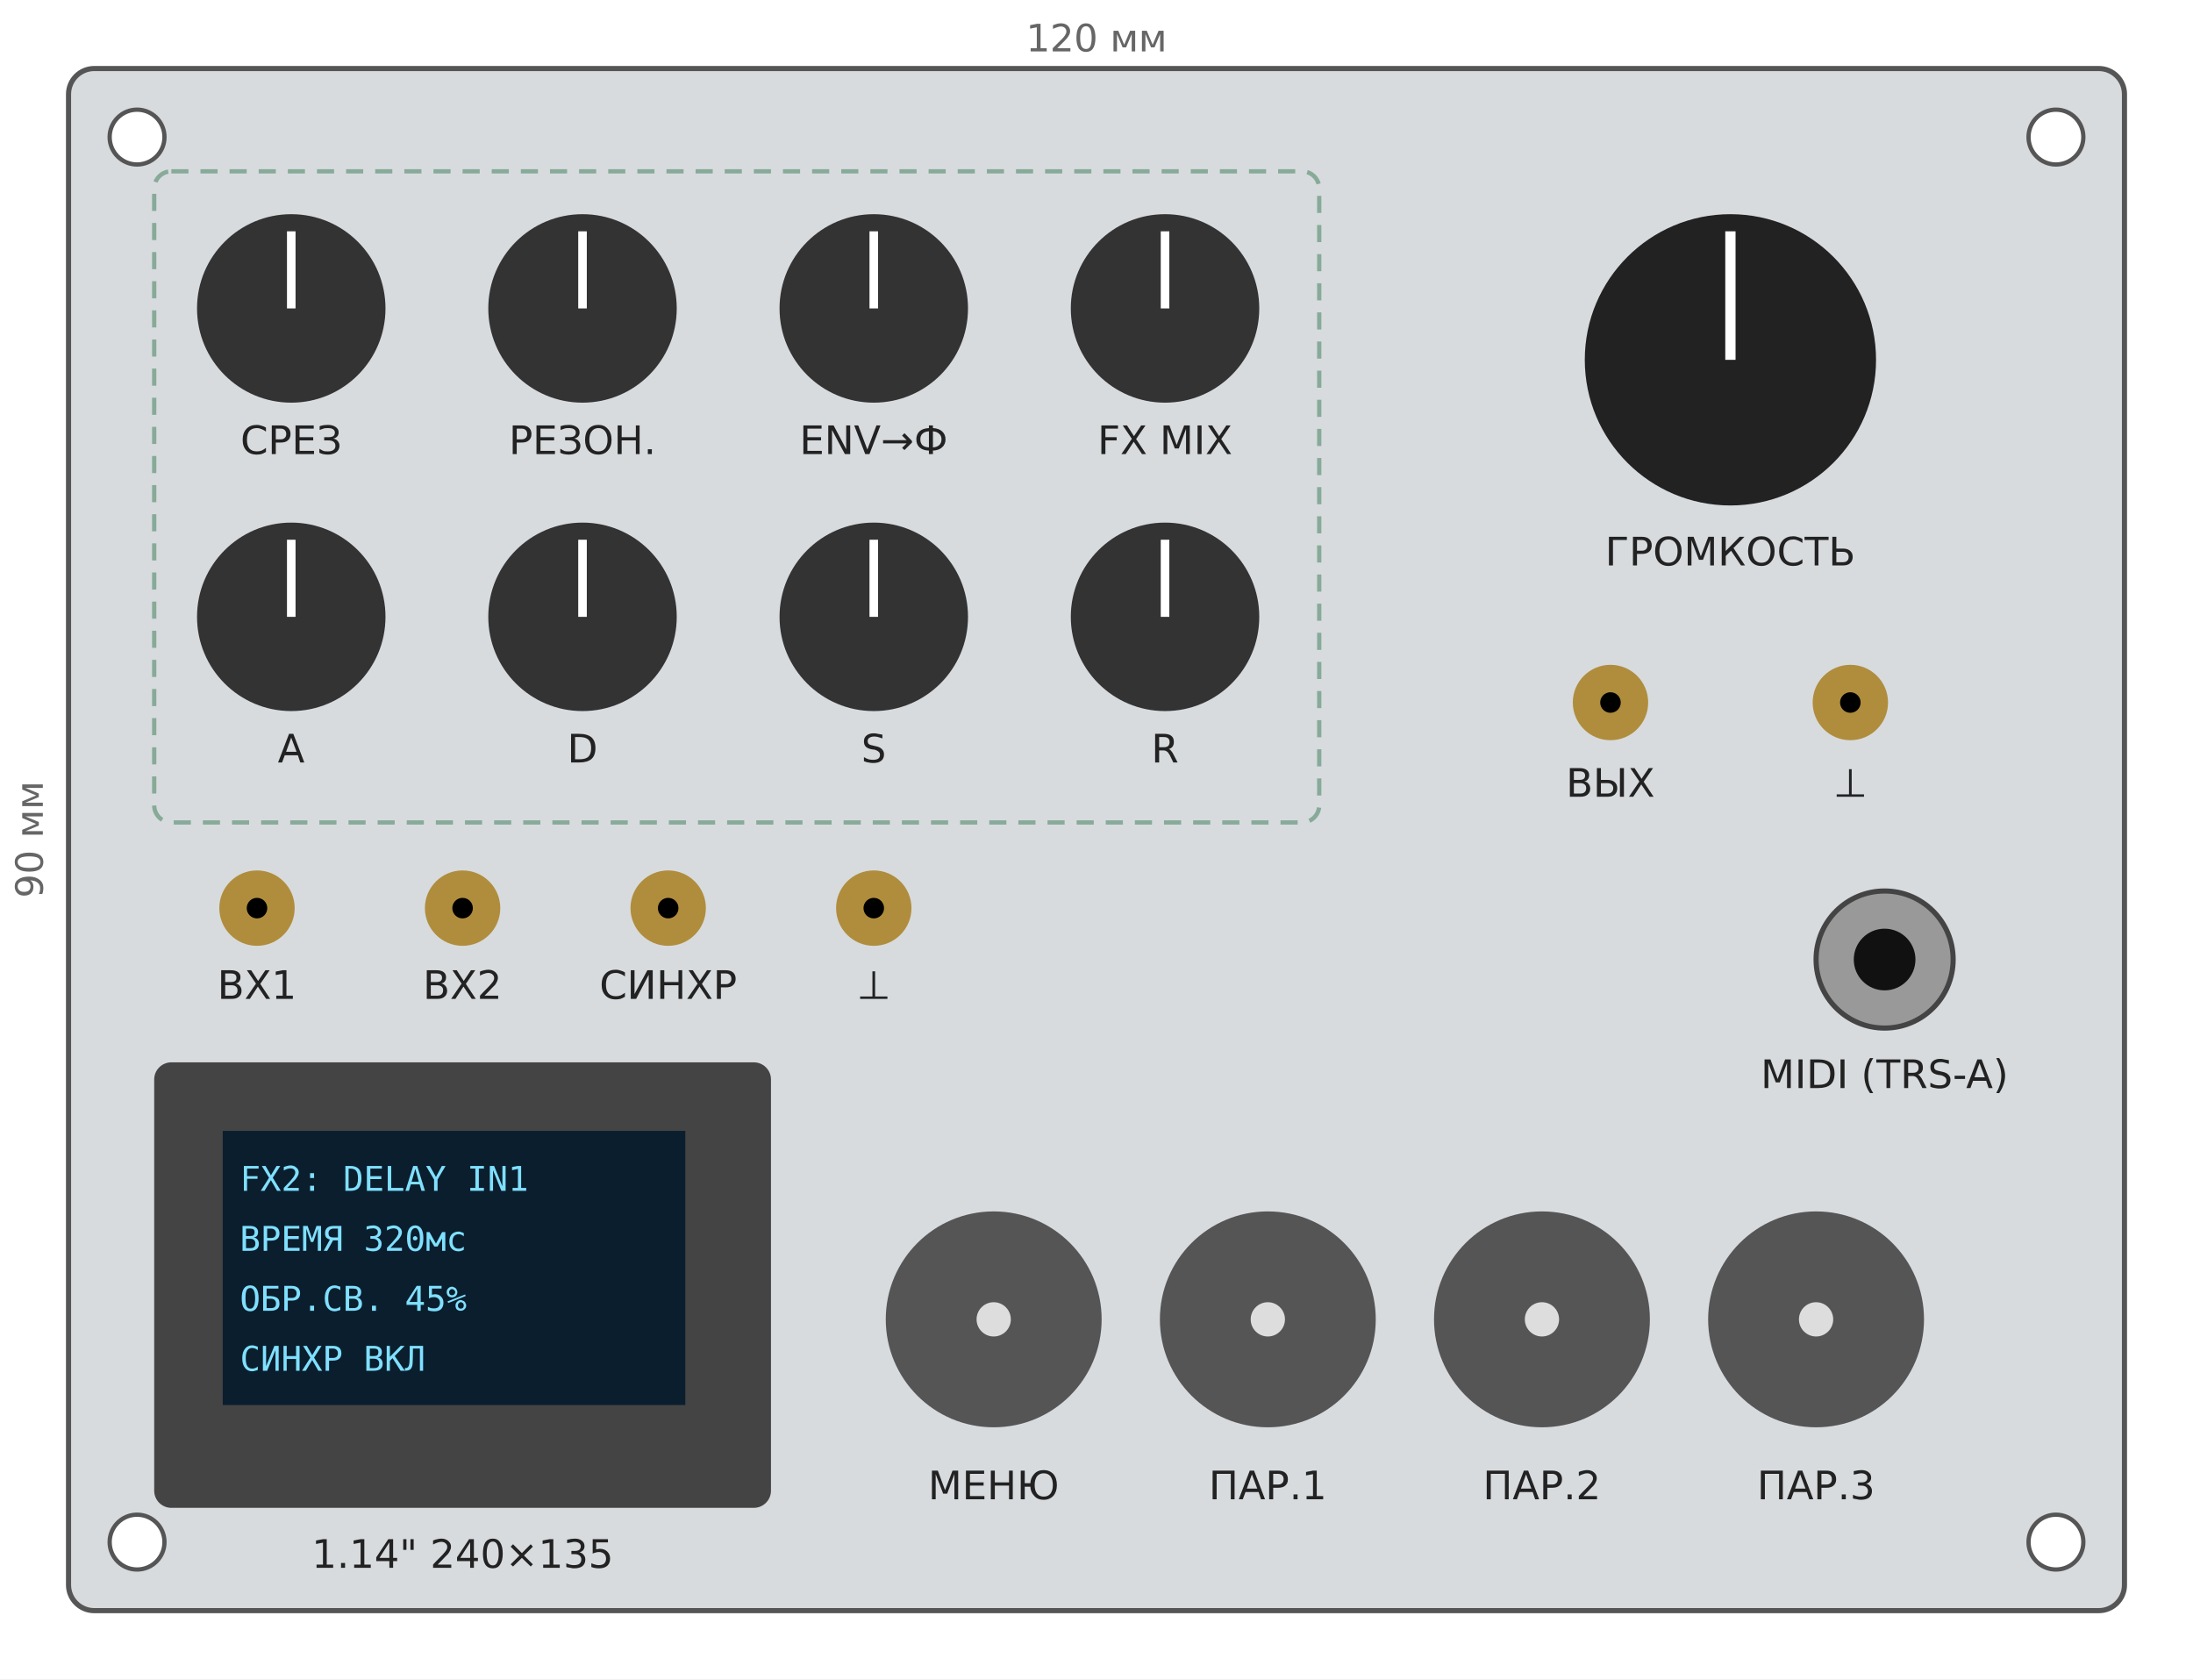
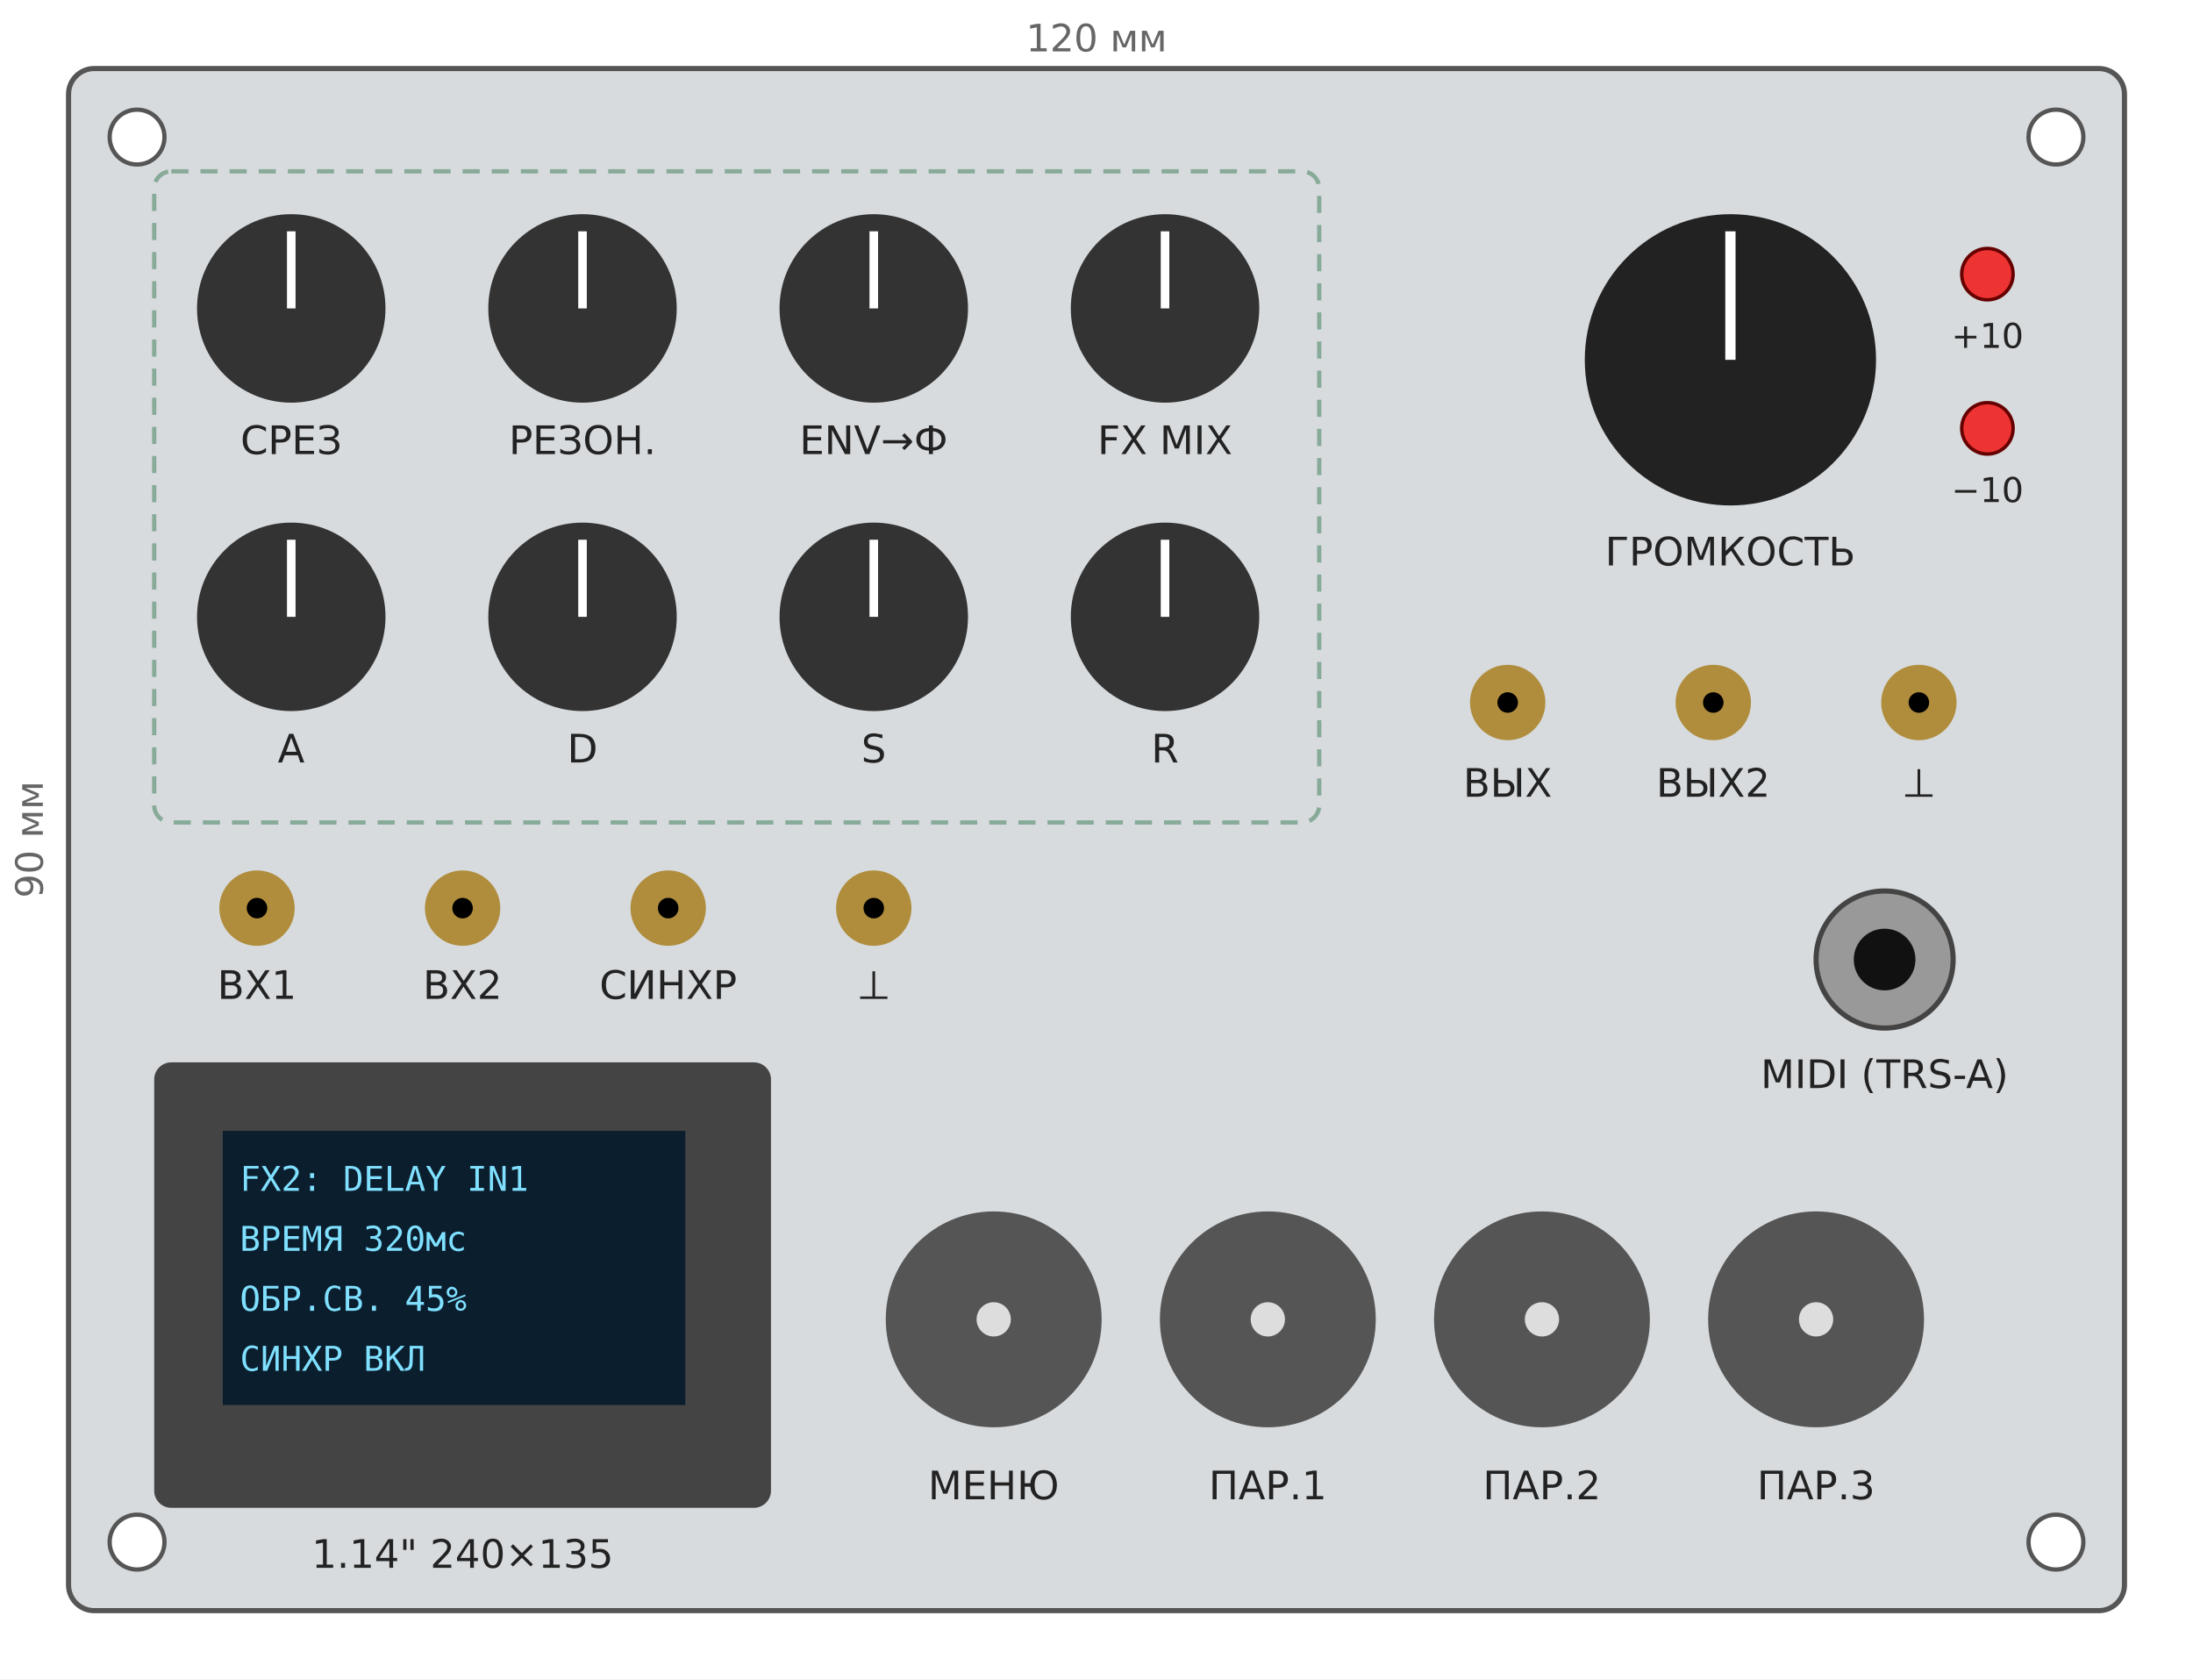
<svg xmlns="http://www.w3.org/2000/svg" viewBox="-4 -4 128 98" width="1024" height="784" font-family="DejaVu Sans, Arial, sans-serif">
  <rect x="-4" y="-4" width="128" height="98" fill="#ffffff" />
  <rect x="0" y="0" width="120" height="90" rx="1.5" fill="#d7dbde" stroke="#555" stroke-width="0.3" />
  <g fill="#fff" stroke="#555" stroke-width="0.25">
    <circle cx="4" cy="4" r="1.6" />
    <circle cx="116" cy="4" r="1.6" />
    <circle cx="4" cy="86" r="1.6" />
    <circle cx="116" cy="86" r="1.6" />
  </g>
  <rect x="5" y="6" width="68" height="38" rx="1" fill="none" stroke="#8a9" stroke-width="0.25" stroke-dasharray="1 0.7" />
  <g font-size="2.3" text-anchor="middle" fill="#222">
    <g id="pots">
      <circle cx="13" cy="14" r="5.5" fill="#333" />
      <line x1="13" y1="14" x2="13" y2="9.5" stroke="#fff" stroke-width="0.5" />
      <text x="13" y="22.5">СРЕЗ</text>
      <circle cx="30" cy="14" r="5.5" fill="#333" />
      <line x1="30" y1="14" x2="30" y2="9.5" stroke="#fff" stroke-width="0.5" />
      <text x="30" y="22.5">РЕЗОН.</text>
      <circle cx="47" cy="14" r="5.5" fill="#333" />
      <line x1="47" y1="14" x2="47" y2="9.5" stroke="#fff" stroke-width="0.5" />
      <text x="47" y="22.5">ENV→Ф</text>
      <circle cx="64" cy="14" r="5.5" fill="#333" />
      <line x1="64" y1="14" x2="64" y2="9.5" stroke="#fff" stroke-width="0.5" />
      <text x="64" y="22.5">FX MIX</text>
      <circle cx="13" cy="32" r="5.5" fill="#333" />
      <line x1="13" y1="32" x2="13" y2="27.5" stroke="#fff" stroke-width="0.5" />
      <text x="13" y="40.5">A</text>
      <circle cx="30" cy="32" r="5.5" fill="#333" />
      <line x1="30" y1="32" x2="30" y2="27.5" stroke="#fff" stroke-width="0.5" />
      <text x="30" y="40.5">D</text>
      <circle cx="47" cy="32" r="5.5" fill="#333" />
      <line x1="47" y1="32" x2="47" y2="27.5" stroke="#fff" stroke-width="0.5" />
      <text x="47" y="40.5">S</text>
      <circle cx="64" cy="32" r="5.5" fill="#333" />
      <line x1="64" y1="32" x2="64" y2="27.5" stroke="#fff" stroke-width="0.5" />
      <text x="64" y="40.5">R</text>
    </g>
    <circle cx="97" cy="17" r="8.5" fill="#222" />
    <line x1="97" y1="17" x2="97" y2="9.5" stroke="#fff" stroke-width="0.6" />
    <text x="97" y="29">ГРОМКОСТЬ</text>
    <g>
-       <circle cx="90" cy="37" r="2.2" fill="#b08d3c" />
-       <circle cx="90" cy="37" r="0.6" fill="#000" />
-       <text x="90" y="42.5">ВЫХ</text>
-       <circle cx="104" cy="37" r="2.2" fill="#b08d3c" />
-       <circle cx="104" cy="37" r="0.6" fill="#000" />
-       <text x="104" y="42.5">⊥</text>
+       <circle cx="84" cy="37" r="2.2" fill="#b08d3c" />
+       <circle cx="84" cy="37" r="0.6" fill="#000" />
+       <text x="84" y="42.5">ВЫХ</text>
+       <circle cx="96" cy="37" r="2.2" fill="#b08d3c" />
+       <circle cx="96" cy="37" r="0.6" fill="#000" />
+       <text x="96" y="42.5">ВЫХ2</text>
+       <circle cx="108" cy="37" r="2.2" fill="#b08d3c" />
+       <circle cx="108" cy="37" r="0.6" fill="#000" />
+       <text x="108" y="42.5">⊥</text>
+     </g>
+     <g font-size="2">
+       <circle cx="112" cy="12" r="1.5" fill="#e33" stroke="#600" stroke-width="0.2" />
+       <text x="112" y="16.3">+10</text>
+       <circle cx="112" cy="21" r="1.5" fill="#e33" stroke="#600" stroke-width="0.2" />
+       <text x="112" y="25.3">−10</text>
    </g>
    <g>
      <circle cx="11" cy="49" r="2.2" fill="#b08d3c" />
      <circle cx="11" cy="49" r="0.6" fill="#000" />
      <text x="11" y="54.3">ВХ1</text>
      <circle cx="23" cy="49" r="2.2" fill="#b08d3c" />
      <circle cx="23" cy="49" r="0.6" fill="#000" />
      <text x="23" y="54.3">ВХ2</text>
      <circle cx="35" cy="49" r="2.2" fill="#b08d3c" />
      <circle cx="35" cy="49" r="0.6" fill="#000" />
      <text x="35" y="54.3">СИНХР</text>
      <circle cx="47" cy="49" r="2.2" fill="#b08d3c" />
      <circle cx="47" cy="49" r="0.6" fill="#000" />
      <text x="47" y="54.3">⊥</text>
    </g>
    <circle cx="106" cy="52" r="4" fill="#999" stroke="#444" stroke-width="0.3" />
    <circle cx="106" cy="52" r="1.8" fill="#111" />
    <text x="106" y="59.5">MIDI (TRS-A)</text>
    <rect x="5" y="58" width="36" height="26" rx="1" fill="#444" />
    <rect x="9" y="62" width="27" height="16" fill="#0b1e2e" />
    <g font-size="2.0" text-anchor="start" fill="#7fe0ff" font-family="DejaVu Sans Mono, monospace">
      <text x="10" y="65.5">FX2: DELAY  IN1</text>
      <text x="10" y="69">ВРЕМЯ   320мс</text>
      <text x="10" y="72.5">ОБР.СВ.  45%</text>
      <text x="10" y="76">СИНХР   ВКЛ</text>
    </g>
    <text x="23" y="87.5">1.14" 240×135</text>
    <g>
      <circle cx="54" cy="73" r="6.3" fill="#555" />
      <circle cx="54" cy="73" r="1" fill="#ddd" />
      <text x="54" y="83.5">МЕНЮ</text>
      <circle cx="70" cy="73" r="6.3" fill="#555" />
      <circle cx="70" cy="73" r="1" fill="#ddd" />
      <text x="70" y="83.5">ПАР.1</text>
      <circle cx="86" cy="73" r="6.3" fill="#555" />
      <circle cx="86" cy="73" r="1" fill="#ddd" />
      <text x="86" y="83.5">ПАР.2</text>
      <circle cx="102" cy="73" r="6.3" fill="#555" />
      <circle cx="102" cy="73" r="1" fill="#ddd" />
      <text x="102" y="83.5">ПАР.3</text>
    </g>
  </g>
  <g font-size="2.2" fill="#666" text-anchor="middle">
    <text x="60" y="-1">120 мм</text>
    <text x="-1.5" y="45" transform="rotate(-90 -1.5 45)">90 мм</text>
  </g>
</svg>
